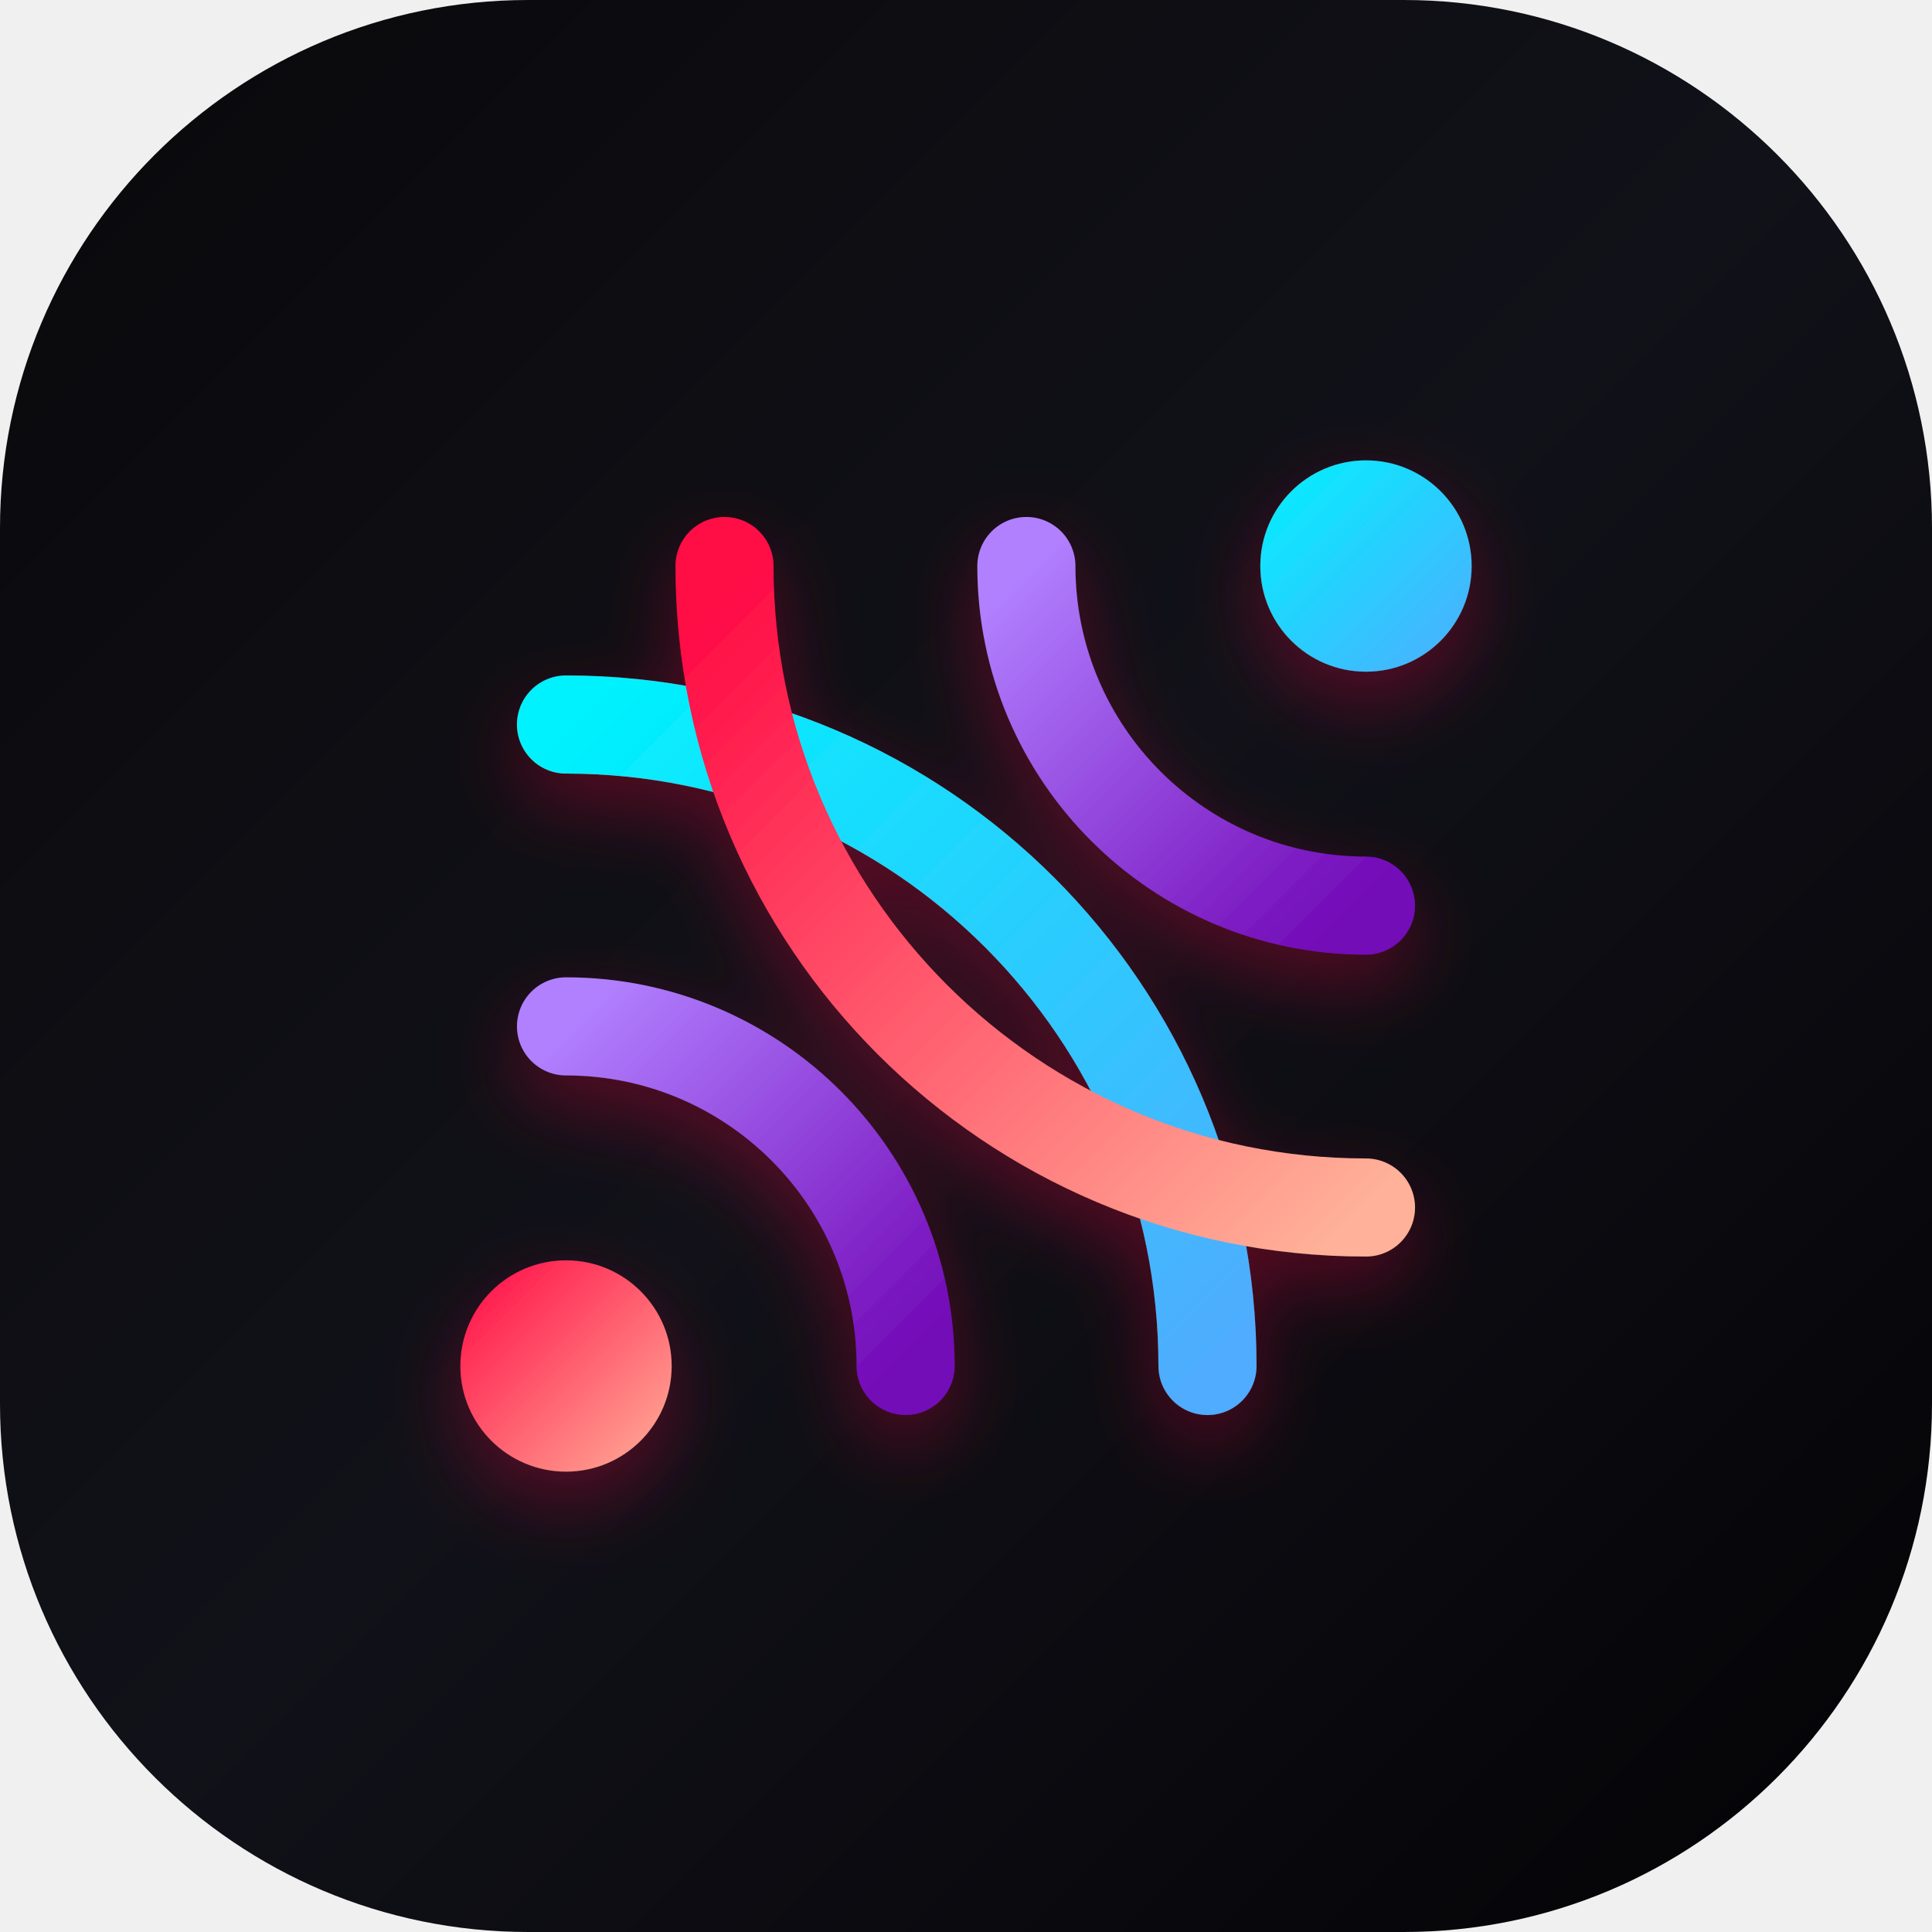
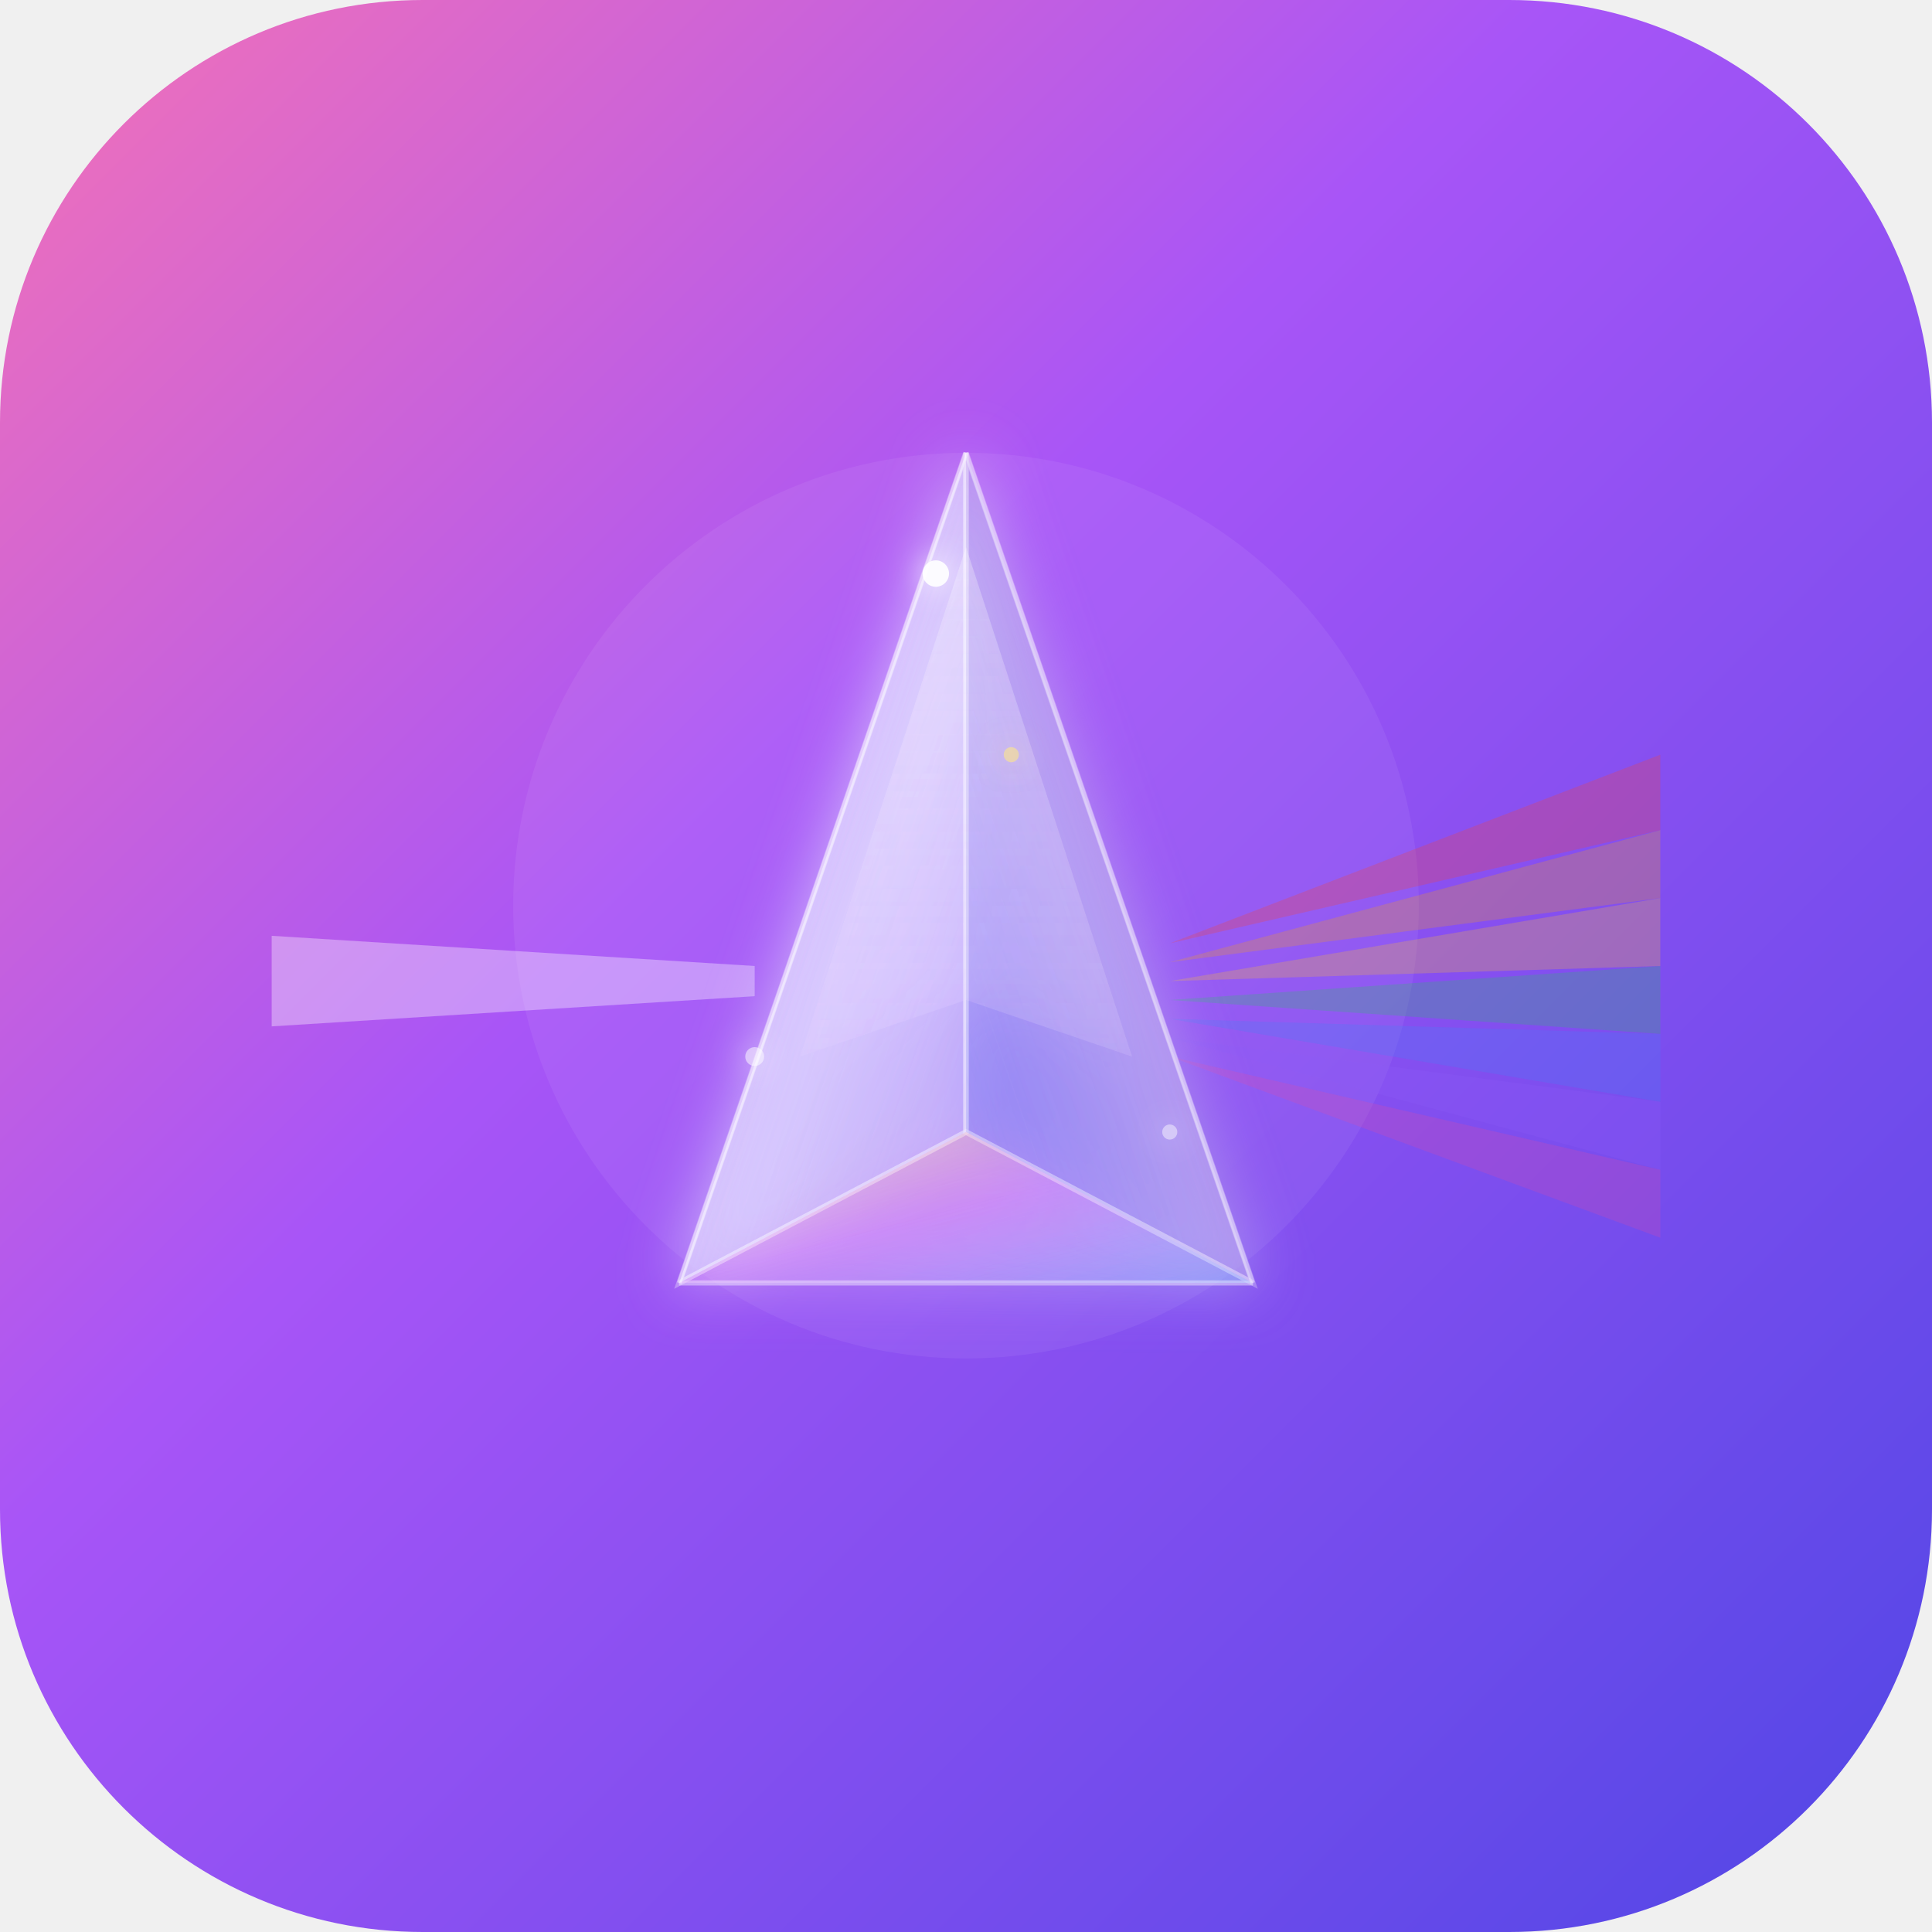
<svg xmlns="http://www.w3.org/2000/svg" viewBox="0 0 512 512" width="512" height="512">
  <defs>
-     <linearGradient id="bg-grad" x1="0%" y1="0%" x2="100%" y2="100%">
-       <stop offset="0%" stop-color="#09090b" />
-       <stop offset="50%" stop-color="#111119" />
-       <stop offset="100%" stop-color="#030305" />
+     <linearGradient id="bg" x1="0%" y1="0%" x2="100%" y2="100%">
+       <stop offset="0%" stop-color="#f472b6" />
+       <stop offset="40%" stop-color="#a855f7" />
+       <stop offset="100%" stop-color="#4f46e5" />
    </linearGradient>
-     <linearGradient id="relay-cyan" x1="0%" y1="0%" x2="100%" y2="100%">
-       <stop offset="0%" stop-color="#00f2fe" />
-       <stop offset="100%" stop-color="#4facfe" />
+     <linearGradient id="facet-left" x1="0%" y1="0%" x2="100%" y2="100%">
+       <stop offset="0%" stop-color="#ffffff" stop-opacity="0.85" />
+       <stop offset="100%" stop-color="#c4b5fd" stop-opacity="0.55" />
    </linearGradient>
-     <linearGradient id="relay-magenta" x1="0%" y1="0%" x2="100%" y2="100%">
-       <stop offset="0%" stop-color="#ff0844" />
-       <stop offset="100%" stop-color="#ffb199" />
+     <linearGradient id="facet-right" x1="100%" y1="0%" x2="0%" y2="100%">
+       <stop offset="0%" stop-color="#fbcfe8" stop-opacity="0.7" />
+       <stop offset="100%" stop-color="#818cf8" stop-opacity="0.45" />
    </linearGradient>
-     <linearGradient id="relay-purple" x1="0%" y1="0%" x2="100%" y2="100%">
-       <stop offset="0%" stop-color="#b180ff" />
-       <stop offset="100%" stop-color="#7209b7" />
+     <linearGradient id="facet-top" x1="50%" y1="0%" x2="50%" y2="100%">
+       <stop offset="0%" stop-color="#ffffff" stop-opacity="0.95" />
+       <stop offset="100%" stop-color="#e9d5ff" stop-opacity="0.6" />
    </linearGradient>
-     <filter id="super-glow" x="-30%" y="-30%" width="160%" height="160%">
-       <feDropShadow dx="0" dy="16" stdDeviation="20" flood-color="#4facfe" flood-opacity="0.25" />
-       <feDropShadow dx="0" dy="8" stdDeviation="10" flood-color="#ff0844" flood-opacity="0.3" />
+     <linearGradient id="facet-inner" x1="0%" y1="0%" x2="100%" y2="100%">
+       <stop offset="0%" stop-color="#fde68a" stop-opacity="0.5" />
+       <stop offset="50%" stop-color="#f0abfc" stop-opacity="0.35" />
+       <stop offset="100%" stop-color="#93c5fd" stop-opacity="0.5" />
+     </linearGradient>
+     <linearGradient id="rainbow" x1="0%" y1="0%" x2="100%" y2="0%">
+       <stop offset="0%" stop-color="#ef4444" stop-opacity="0.6" />
+       <stop offset="20%" stop-color="#f59e0b" stop-opacity="0.5" />
+       <stop offset="40%" stop-color="#22c55e" stop-opacity="0.5" />
+       <stop offset="60%" stop-color="#3b82f6" stop-opacity="0.5" />
+       <stop offset="80%" stop-color="#8b5cf6" stop-opacity="0.5" />
+       <stop offset="100%" stop-color="#ec4899" stop-opacity="0.4" />
+     </linearGradient>
+     <filter id="glow" x="-25%" y="-25%" width="150%" height="150%">
+       <feGaussianBlur stdDeviation="8" result="blur" />
+       <feMerge>
+         <feMergeNode in="blur" />
+         <feMergeNode in="SourceGraphic" />
+       </feMerge>
+     </filter>
+     <filter id="sparkle" x="-50%" y="-50%" width="200%" height="200%">
+       <feGaussianBlur stdDeviation="4" result="blur" />
+       <feMerge>
+         <feMergeNode in="blur" />
+         <feMergeNode in="SourceGraphic" />
+       </feMerge>
    </filter>
  </defs>
-   <rect width="512" height="512" rx="140" fill="url(#bg-grad)" />
-   <g filter="url(#super-glow)" transform="translate(0, 0)">
-     <path d="M 150 192 A 170 170 0 0 1 320 362" fill="none" stroke="url(#relay-cyan)" stroke-width="26" stroke-linecap="round" />
-     <path d="M 150 272 A 90 90 0 0 1 240 362" fill="none" stroke="url(#relay-purple)" stroke-width="26" stroke-linecap="round" />
-     <circle cx="150" cy="362" r="28" fill="url(#relay-magenta)" />
-     <path d="M 362 320 A 170 170 0 0 1 192 150" fill="none" stroke="url(#relay-magenta)" stroke-width="26" stroke-linecap="round" />
-     <path d="M 362 240 A 90 90 0 0 1 272 150" fill="none" stroke="url(#relay-purple)" stroke-width="26" stroke-linecap="round" />
-     <circle cx="362" cy="150" r="28" fill="url(#relay-cyan)" />
+   <rect width="512" height="512" rx="112" fill="url(#bg)" />
+   <circle cx="256" cy="240" r="120" fill="white" opacity="0.06" />
+   <g opacity="0.7">
+     <polygon points="310,250 440,200 440,220" fill="#ef4444" opacity="0.4" />
+     <polygon points="310,255 440,220 440,238" fill="#f59e0b" opacity="0.35" />
+     <polygon points="310,260 440,238 440,256" fill="#fbbf24" opacity="0.35" />
+     <polygon points="310,265 440,256 440,274" fill="#22c55e" opacity="0.35" />
+     <polygon points="310,270 440,274 440,292" fill="#3b82f6" opacity="0.35" />
+     <polygon points="310,275 440,292 440,310" fill="#8b5cf6" opacity="0.35" />
+     <polygon points="310,280 440,310 440,328" fill="#ec4899" opacity="0.3" />
+   </g>
+   <polygon points="72,248 200,256 200,264 72,272" fill="white" opacity="0.35" />
+   <g filter="url(#glow)">
+     <polygon points="256,120 180,340 256,300" fill="url(#facet-left)" stroke="white" stroke-opacity="0.3" stroke-width="1.5" />
+     <polygon points="256,120 332,340 256,300" fill="url(#facet-right)" stroke="white" stroke-opacity="0.25" stroke-width="1.5" />
+     <polygon points="180,340 332,340 256,300" fill="url(#facet-inner)" stroke="white" stroke-opacity="0.2" stroke-width="1.5" />
+     <polygon points="256,145 212,280 256,265 300,280" fill="url(#facet-top)" opacity="0.3" />
+   </g>
+   <line x1="256" y1="120" x2="180" y2="340" stroke="white" stroke-opacity="0.4" stroke-width="1.2" />
+   <line x1="256" y1="120" x2="332" y2="340" stroke="white" stroke-opacity="0.35" stroke-width="1.2" />
+   <line x1="180" y1="340" x2="332" y2="340" stroke="white" stroke-opacity="0.25" stroke-width="1.2" />
+   <line x1="256" y1="120" x2="256" y2="300" stroke="white" stroke-opacity="0.12" stroke-width="0.8" />
+   <g filter="url(#sparkle)">
+     <circle cx="248" cy="152" r="3.5" fill="white" opacity="0.9" />
+     <circle cx="200" cy="280" r="2.5" fill="white" opacity="0.5" />
+     <circle cx="310" cy="300" r="2" fill="white" opacity="0.45" />
+     <circle cx="268" cy="200" r="2" fill="#fde68a" opacity="0.6" />
  </g>
</svg>
